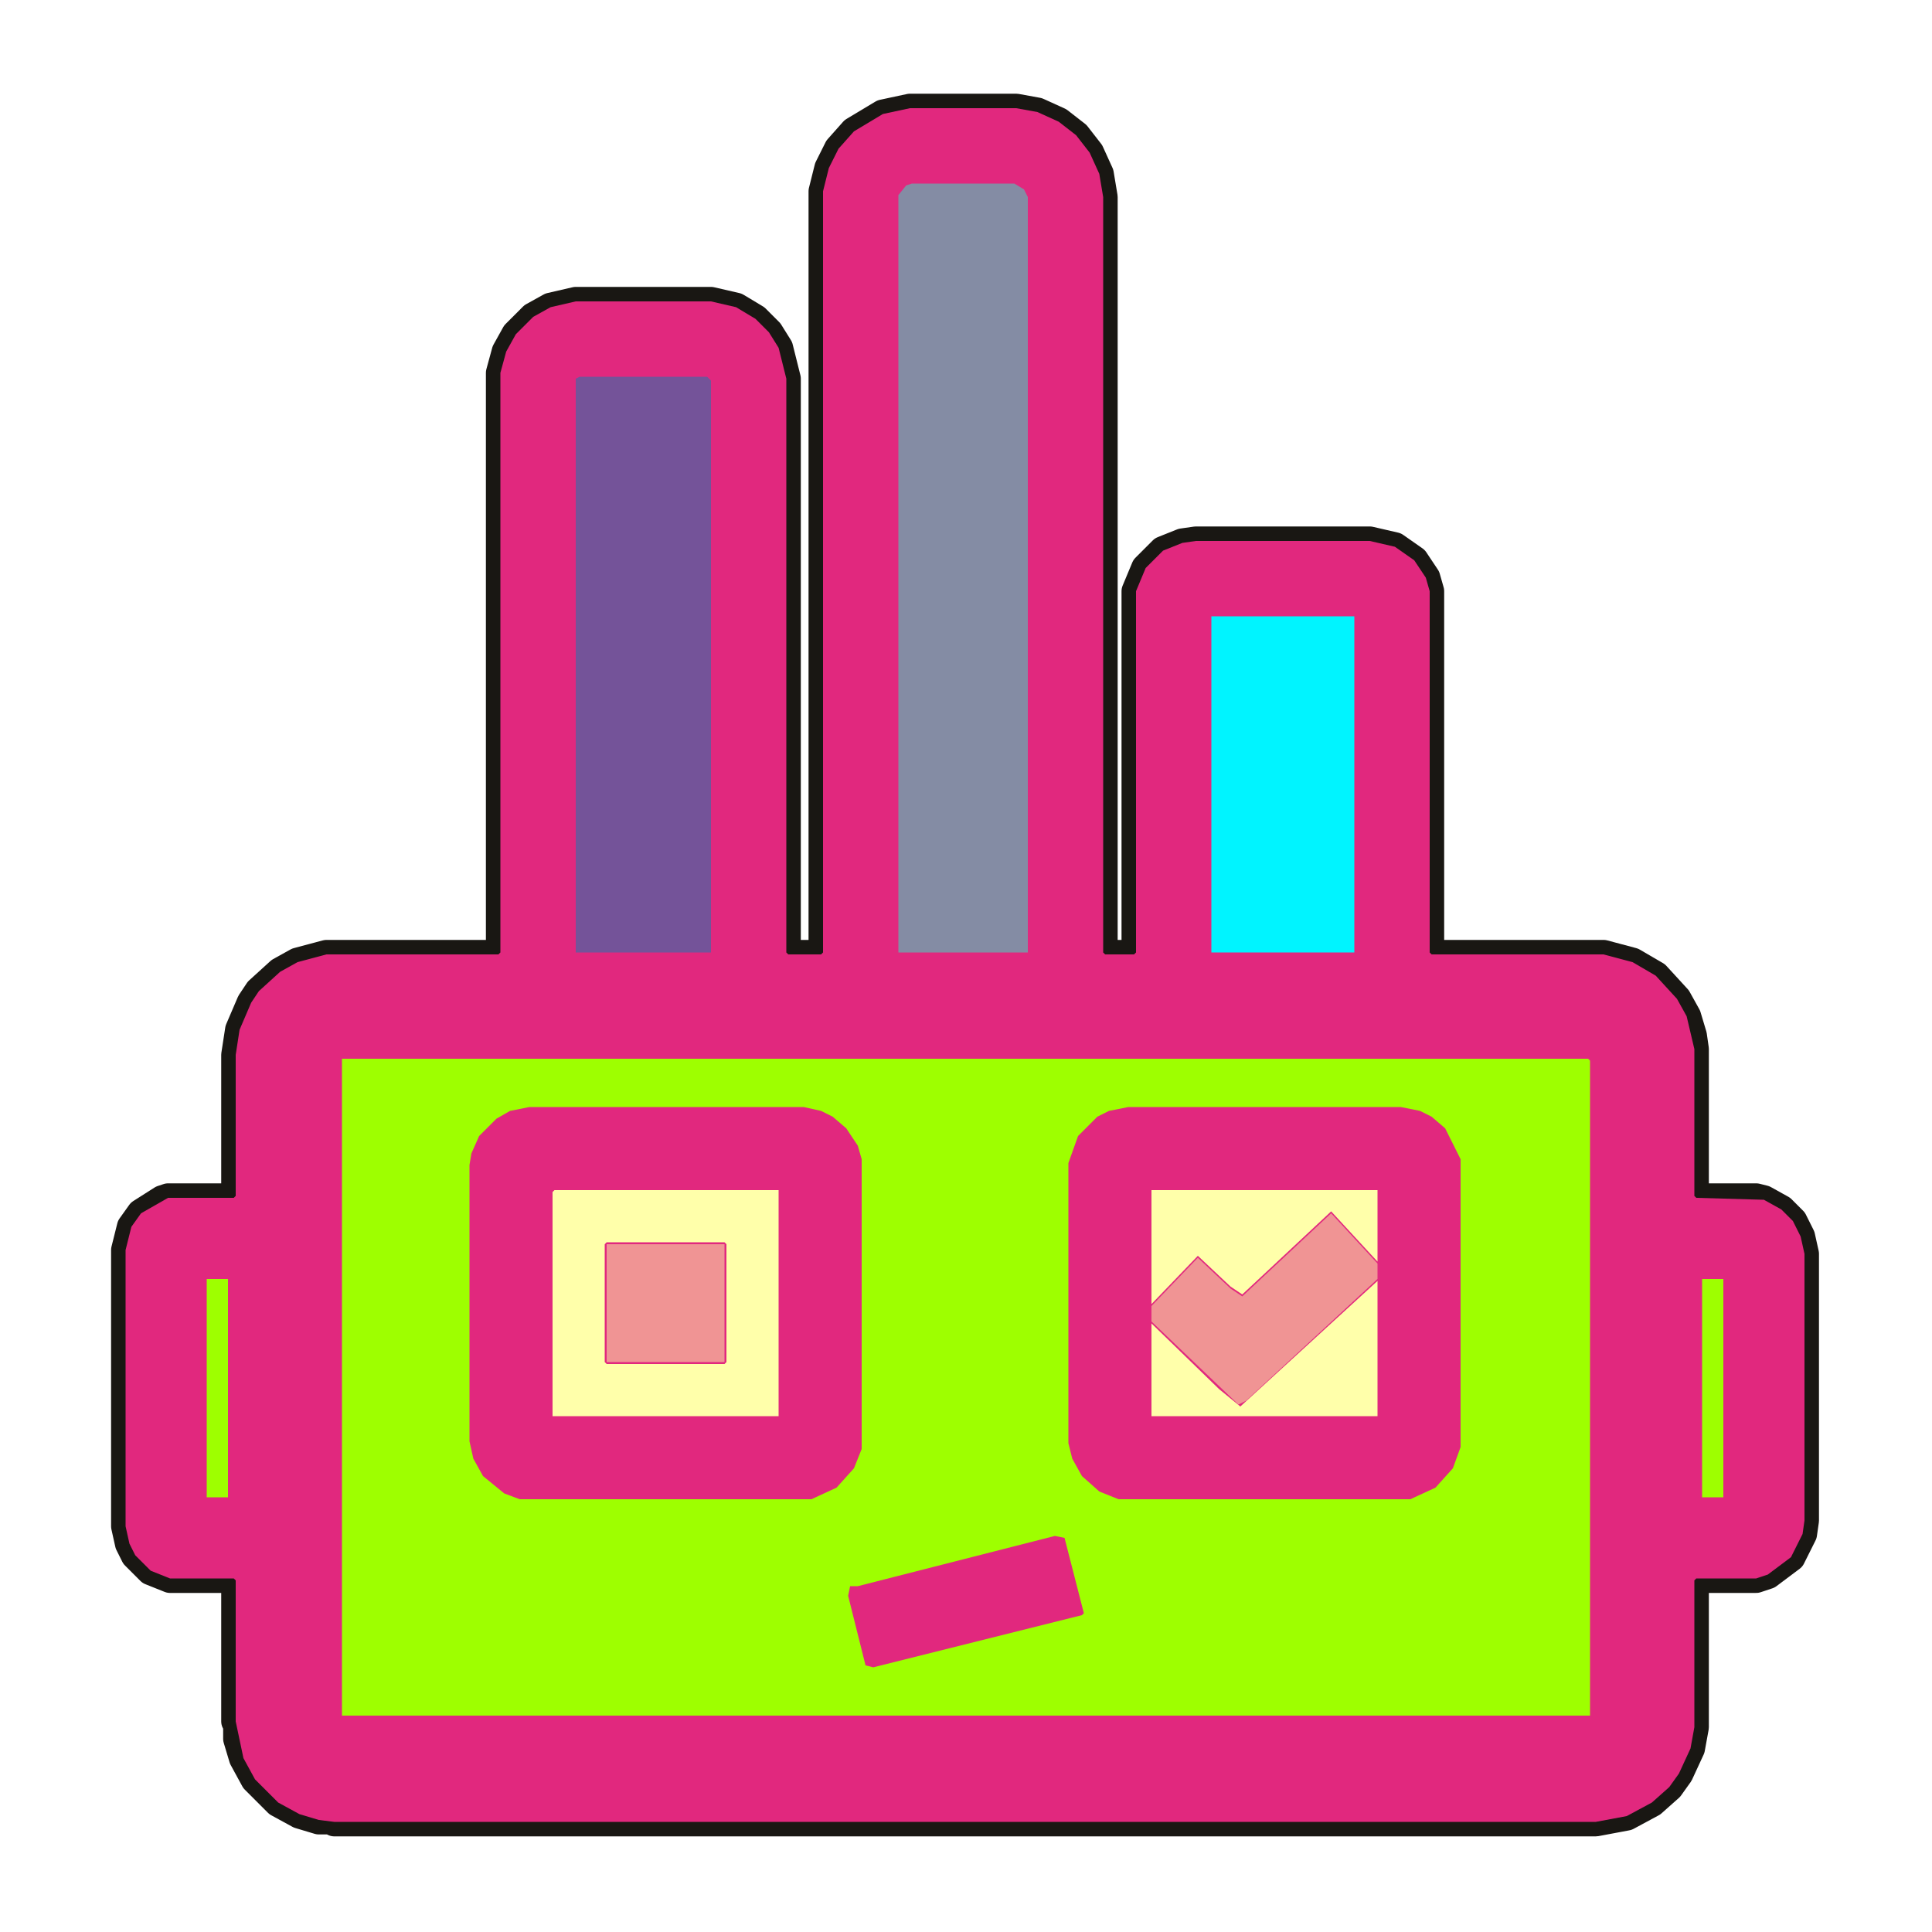
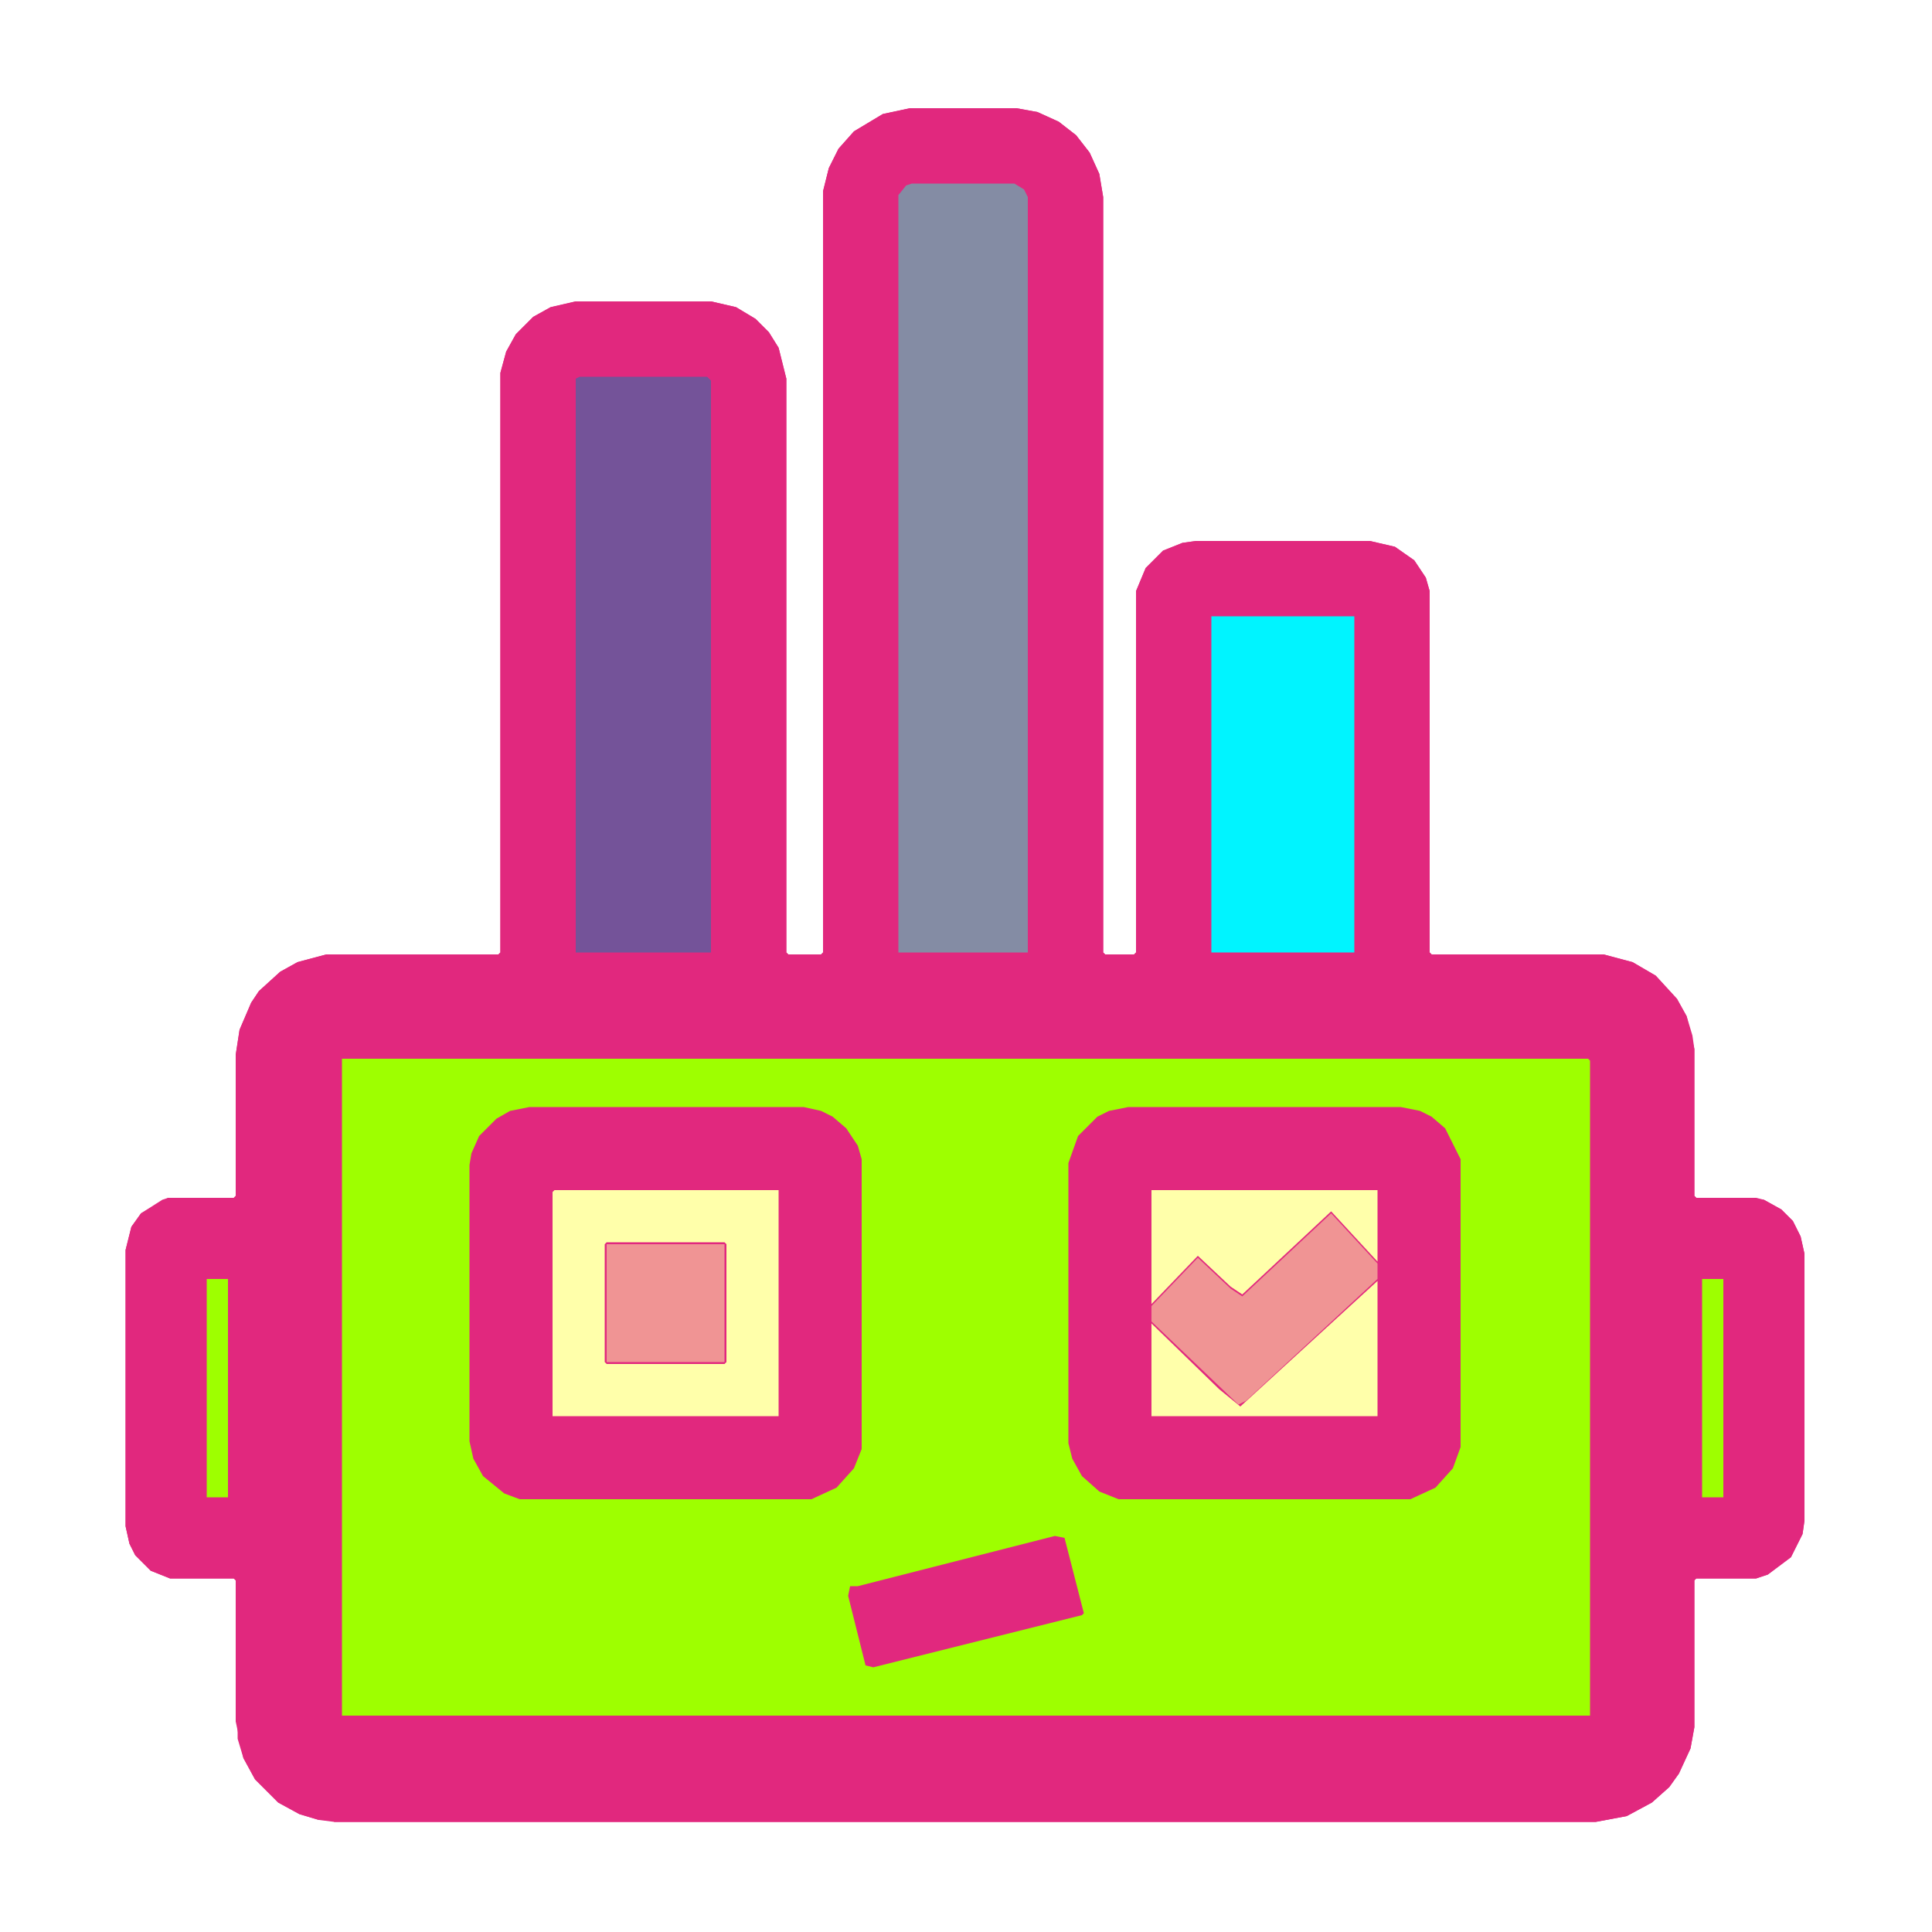
<svg xmlns="http://www.w3.org/2000/svg" width="1000" height="1000" viewBox="0 0 1000 1000" role="img" aria-label="Vector-traced official Subo head logo">
  <g id="subo-head-locked" data-source="logo_2d_authoritative.png" data-head-lock="v1.0">
-     <path id="outer-ink" d="M457,59 L442,68 L434,77 L429,87 L426,99 L426,493 L425,494 L408,494 L407,493 L407,196 L403,180 L398,172 L391,165 L381,159 L368,156 L298,156 L285,159 L276,164 L267,173 L262,182 L259,193 L259,493 L258,494 L169,494 L154,498 L145,503 L134,513 L130,519 L124,533 L122,546 L122,619 L121,620 L87,620 L84,621 L73,628 L68,635 L65,647 L65,790 L67,799 L70,805 L78,813 L88,817 L121,817 L122,818 L122,891 L123,892 L123,900 L126,910 L132,921 L144,933 L155,939 L165,942 L172,942 L173,943 L826,943 L842,940 L855,933 L864,925 L869,918 L875,905 L877,894 L877,818 L878,817 L909,817 L915,815 L927,806 L933,794 L934,787 L934,649 L932,640 L928,632 L922,626 L913,621 L909,620 L878,620 L877,619 L877,543 L876,536 L873,526 L868,517 L857,505 L845,498 L830,494 L741,494 L740,493 L740,306 L738,299 L732,290 L722,283 L709,280 L619,280 L612,281 L602,285 L593,294 L588,306 L588,493 L587,494 L572,494 L571,493 L571,102 L569,90 L564,79 L557,70 L548,63 L537,58 L526,56 L471,56Z" fill="#E1287E" stroke="#191713" stroke-width="15" stroke-linejoin="round" />
+     <path id="outer-ink" d="M457,59 L442,68 L434,77 L429,87 L426,99 L426,493 L425,494 L408,494 L407,493 L407,196 L403,180 L398,172 L391,165 L381,159 L368,156 L298,156 L285,159 L276,164 L267,173 L262,182 L259,193 L259,493 L258,494 L169,494 L154,498 L145,503 L134,513 L130,519 L124,533 L122,546 L122,619 L121,620 L87,620 L84,621 L73,628 L68,635 L65,647 L65,790 L67,799 L70,805 L78,813 L88,817 L121,817 L122,818 L122,891 L123,892 L123,900 L126,910 L132,921 L144,933 L155,939 L165,942 L172,942 L173,943 L826,943 L842,940 L855,933 L864,925 L869,918 L875,905 L877,894 L877,818 L878,817 L909,817 L915,815 L927,806 L933,794 L934,787 L934,649 L932,640 L928,632 L922,626 L913,621 L909,620 L878,620 L877,619 L877,543 L876,536 L873,526 L868,517 L857,505 L845,498 L830,494 L741,494 L740,493 L740,306 L738,299 L732,290 L722,283 L709,280 L619,280 L612,281 L602,285 L593,294 L588,306 L588,493 L587,494 L572,494 L571,493 L571,102 L569,90 L564,79 L557,70 L548,63 L537,58 L526,56 L471,56Z" fill="#E1287E" />
    <path id="logo-magenta" d="M457,59 L442,68 L434,77 L429,87 L426,99 L426,493 L425,494 L408,494 L407,493 L407,196 L403,180 L398,172 L391,165 L381,159 L368,156 L298,156 L285,159 L276,164 L267,173 L262,182 L259,193 L259,493 L258,494 L169,494 L154,498 L145,503 L134,513 L130,519 L124,533 L122,546 L122,619 L121,620 L87,620 L73,628 L68,635 L65,647 L65,790 L67,799 L70,805 L78,813 L88,817 L121,817 L122,818 L122,891 L126,910 L132,921 L144,933 L155,939 L165,942 L173,943 L826,943 L842,940 L855,933 L864,925 L869,918 L875,905 L877,894 L877,818 L878,817 L909,817 L915,815 L927,806 L933,794 L934,787 L934,649 L932,640 L928,632 L922,626 L913,621 L878,620 L877,619 L877,543 L873,526 L868,517 L857,505 L845,498 L830,494 L741,494 L740,493 L740,306 L738,299 L732,290 L722,283 L709,280 L619,280 L612,281 L602,285 L593,294 L588,306 L588,493 L587,494 L572,494 L571,493 L571,102 L569,90 L564,79 L557,70 L548,63 L537,58 L526,56 L471,56Z M881,660 L892,660 L893,661 L893,775 L891,777 L881,777 L880,776 L880,661Z M107,660 L118,660 L119,661 L119,776 L118,777 L108,777 L106,775 L106,661Z M175,548 L176,547 L823,547 L824,548 L824,889 L823,890 L177,890 L175,888Z M550,796 L445,822 L441,822 L440,825 L449,862 L559,835Z M567,580 L557,592 L554,605 L554,744 L556,755 L563,766 L568,770 L581,775 L728,775 L736,773 L744,768 L750,761 L755,747 L755,603 L754,597 L750,588 L742,580 L731,575 L579,575Z M595,616 L596,615 L713,615 L714,616 L714,734 L713,735 L596,735 L595,734Z M256,581 L250,587 L246,595 L244,606 L244,744 L247,757 L253,766 L258,770 L271,775 L418,775 L426,773 L434,768 L440,761 L445,747 L445,602 L440,588 L432,580 L421,575 L269,575Z M285,616 L286,615 L403,615 L404,616 L404,734 L403,735 L286,735 L285,734Z M626,318 L702,318 L703,319 L703,493 L702,494 L626,494 L625,493 L625,319Z M300,194 L366,194 L369,197 L369,493 L368,494 L298,494 L297,493 L297,196Z M471,94 L525,94 L528,95 L532,99 L533,102 L533,493 L532,494 L465,494 L464,493 L464,101Z" fill="#E1287E" fill-rule="evenodd" />
    <path id="logo-lime" d="M881,662 L881,775 L892,775 L892,662Z M107,662 L107,775 L118,775 L118,662Z M177,548 L177,888 L823,888 L823,549 L822,548Z M551,796 L561,835 L560,836 L452,863 L448,862 L439,826 L440,821 L444,821 L546,795Z M568,578 L574,575 L584,573 L725,573 L735,575 L741,578 L748,584 L756,600 L756,749 L752,760 L743,770 L730,776 L579,776 L569,772 L560,764 L555,755 L553,747 L553,602 L558,588Z M257,579 L264,575 L274,573 L416,573 L425,575 L431,578 L438,584 L444,593 L446,600 L446,750 L442,760 L433,770 L420,776 L269,776 L261,773 L250,764 L245,755 L243,746 L243,603 L244,597 L248,588Z" fill="#9EFF00" fill-rule="evenodd" />
    <path id="logo-gray" d="M472,95 L469,96 L465,101 L465,493 L532,493 L532,102 L530,98 L525,95Z" fill="#848CA4" fill-rule="evenodd" />
    <path id="logo-purple" d="M300,195 L298,196 L298,493 L368,493 L368,197 L366,195Z" fill="#745399" fill-rule="evenodd" />
    <path id="logo-cream" d="M713,663 L642,728 L631,719 L596,685 L596,733 L713,733Z M596,616 L596,675 L620,650 L637,666 L643,670 L689,627 L713,653 L713,616Z M287,616 L286,617 L286,733 L403,733 L403,616Z M313,644 L314,643 L375,643 L376,644 L376,705 L375,706 L314,706 L313,705Z" fill="#FFFFAA" fill-rule="evenodd" />
    <path id="logo-cyan" d="M627,319 L627,493 L701,493 L701,319Z" fill="#00F4FF" fill-rule="evenodd" />
    <path id="logo-salmon" d="M314,644 L314,705 L375,705 L375,644Z M689,628 L643,671 L637,667 L620,651 L596,676 L596,684 L641,727 L645,725 L713,662 L713,654Z" fill="#F09494" fill-rule="evenodd" />
  </g>
</svg>
